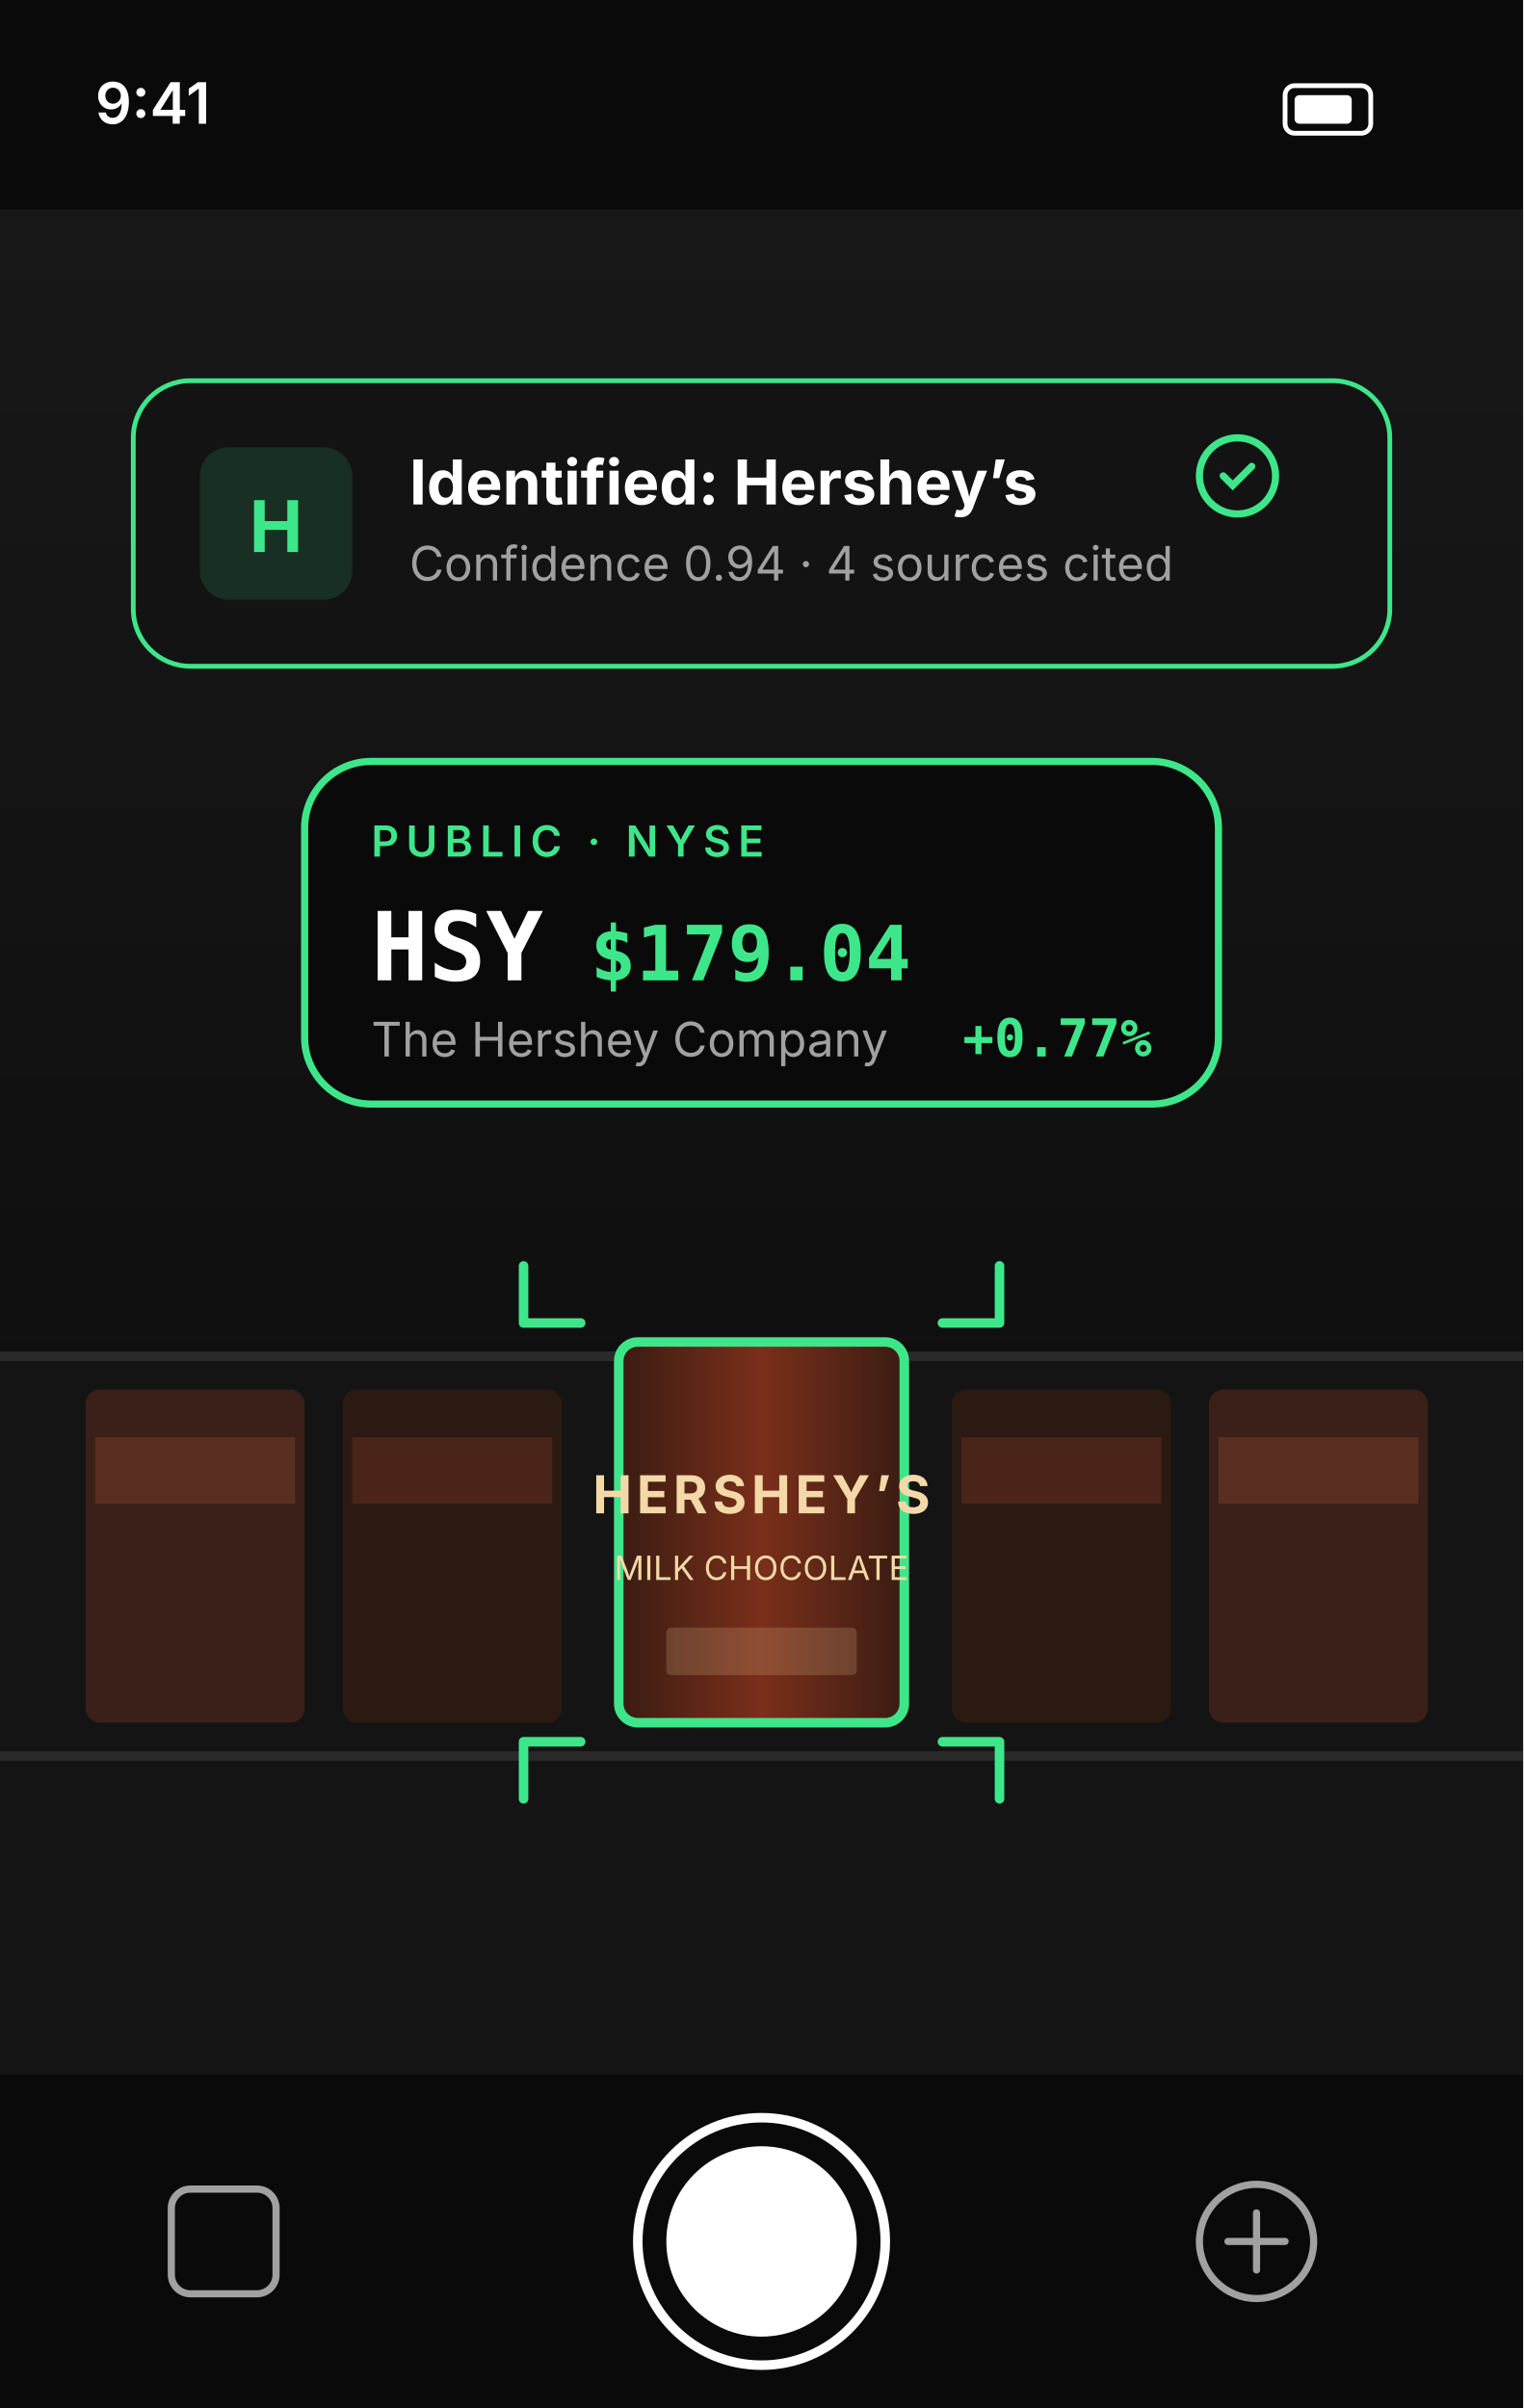
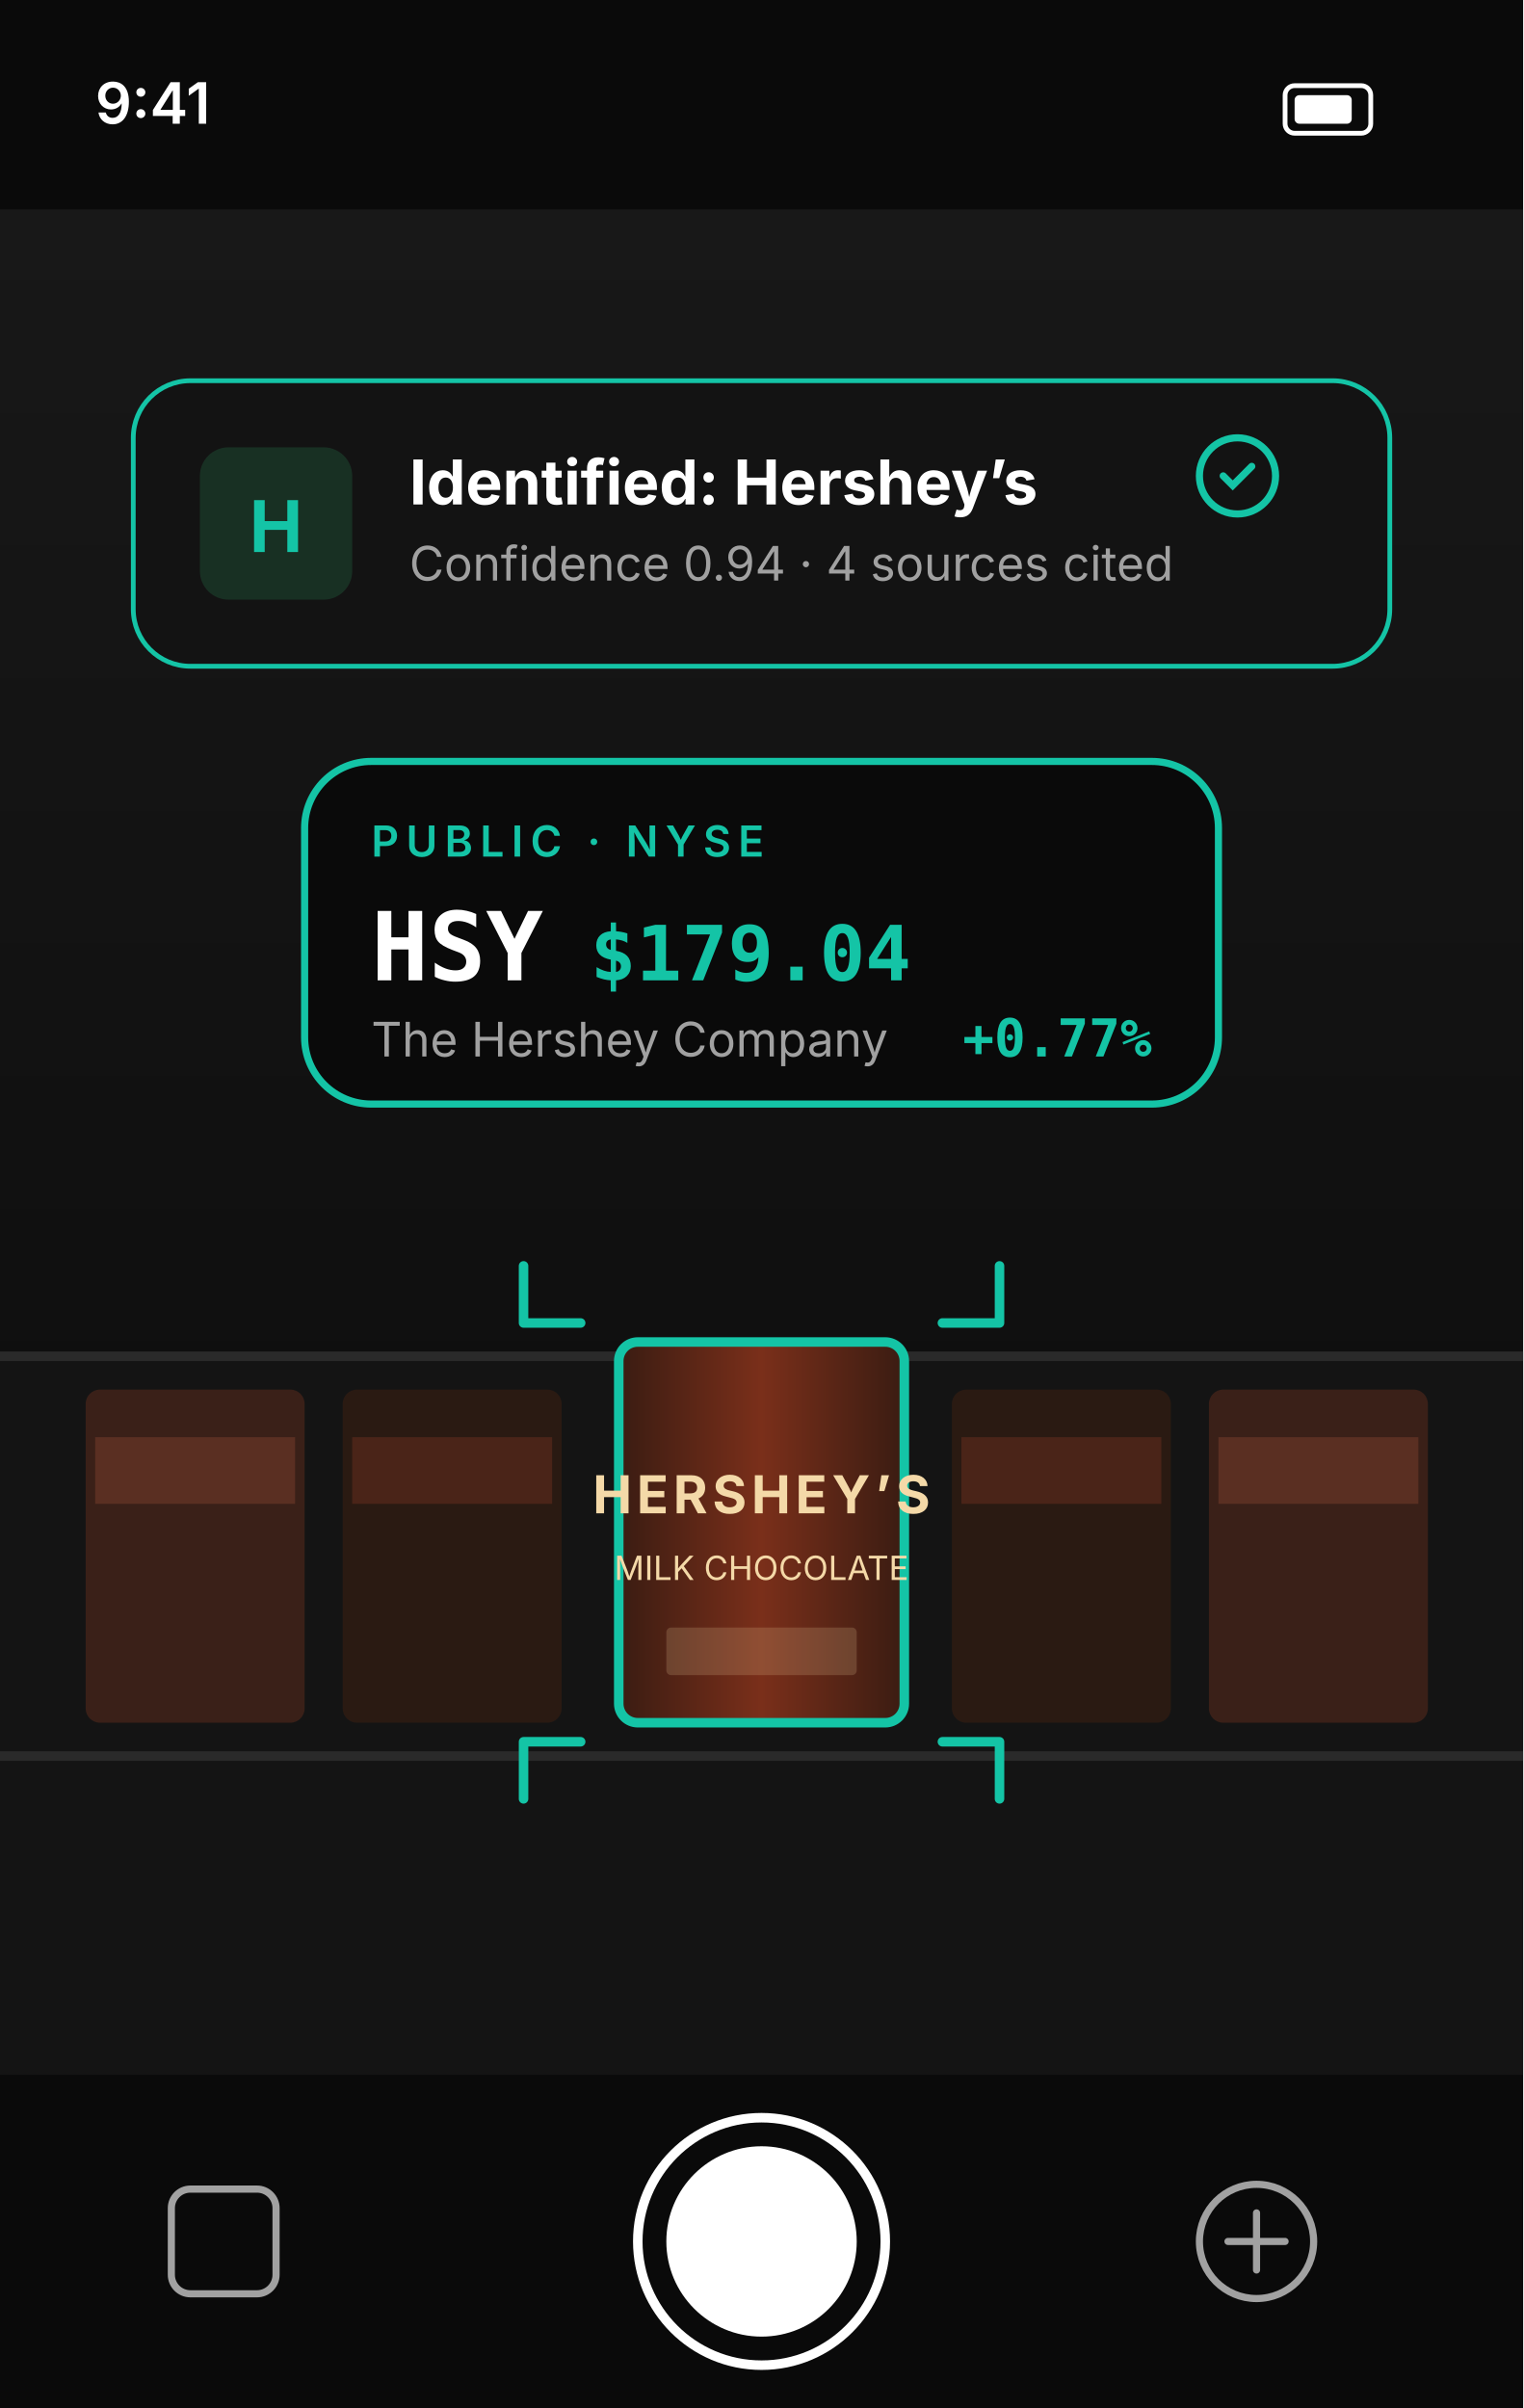
<svg xmlns="http://www.w3.org/2000/svg" viewBox="0 0 320 506" role="img" aria-label="Mapvest camera view identifying Hershey's with an HSY ticker card">
  <defs>
    <linearGradient id="camViewfinder" x1="0" y1="0" x2="0" y2="1">
      <stop offset="0%" stop-color="#181818" />
      <stop offset="100%" stop-color="#0a0a0a" />
    </linearGradient>
    <linearGradient id="hersheyWrap" x1="0" y1="0" x2="1" y2="0">
      <stop offset="0%" stop-color="#3a1c12" />
      <stop offset="50%" stop-color="#7a2f1a" />
      <stop offset="100%" stop-color="#3a1c12" />
    </linearGradient>
  </defs>
  <rect width="320" height="506" fill="#0a0a0a" />
  <g fill="#ffffff">
    <text x="20" y="26" font-family="ui-sans-serif, system-ui, -apple-system, sans-serif" font-size="12" font-weight="600">9:41</text>
    <rect x="270" y="18" width="18" height="10" rx="2" fill="none" stroke="#ffffff" stroke-width="1" />
    <rect x="272" y="20" width="12" height="6" rx="1" />
  </g>
  <rect x="0" y="44" width="320" height="392" fill="url(#camViewfinder)" />
  <rect x="0" y="284" width="320" height="152" fill="#141414" />
  <rect x="0" y="284" width="320" height="2" fill="#2a2a2a" />
  <rect x="0" y="368" width="320" height="2" fill="#2a2a2a" />
  <g>
    <rect x="18" y="292" width="46" height="70" rx="3" fill="#3a2018" />
    <rect x="20" y="302" width="42" height="14" fill="#5a2f22" />
    <rect x="72" y="292" width="46" height="70" rx="3" fill="#2a1a12" />
    <rect x="74" y="302" width="42" height="14" fill="#4a2418" />
    <g>
-       <rect x="130" y="282" width="60" height="80" rx="4" fill="url(#hersheyWrap)" stroke="#3ee68a" stroke-width="2" />
+       <rect x="130" y="282" width="60" height="80" rx="4" fill="url(#hersheyWrap)" stroke="#14c4a6" stroke-width="2" />
      <text x="160" y="318" text-anchor="middle" font-family="ui-sans-serif, system-ui, -apple-system, sans-serif" font-size="11" font-weight="700" fill="#f4d9a8" letter-spacing="1">HERSHEY’S</text>
      <text x="160" y="332" text-anchor="middle" font-family="ui-sans-serif, system-ui, -apple-system, sans-serif" font-size="7" fill="#f4d9a8">MILK CHOCOLATE</text>
      <rect x="140" y="342" width="40" height="10" rx="1" fill="#f4d9a8" opacity="0.18" />
    </g>
    <rect x="200" y="292" width="46" height="70" rx="3" fill="#2a1a12" />
    <rect x="202" y="302" width="42" height="14" fill="#4a2418" />
    <rect x="254" y="292" width="46" height="70" rx="3" fill="#3a2018" />
    <rect x="256" y="302" width="42" height="14" fill="#5a2f22" />
  </g>
-   <g stroke="#3ee68a" stroke-width="2" fill="none" stroke-linecap="round">
+   <g stroke="#14c4a6" stroke-width="2" fill="none" stroke-linecap="round">
    <path d="M 110 266 L 110 278 M 110 278 L 122 278" />
    <path d="M 210 266 L 210 278 M 210 278 L 198 278" />
    <path d="M 110 378 L 110 366 M 110 366 L 122 366" />
    <path d="M 210 378 L 210 366 M 210 366 L 198 366" />
  </g>
  <g transform="translate(28,80)">
-     <rect x="0" y="0" width="264" height="60" rx="12" fill="#131313" stroke="#3ee68a" stroke-width="1" />
+     <rect x="0" y="0" width="264" height="60" rx="12" fill="#131313" stroke="#14c4a6" stroke-width="1" />
    <g transform="translate(14,14)">
      <rect x="0" y="0" width="32" height="32" rx="6" fill="rgba(62,230,138,0.14)" />
-       <text x="16" y="22" text-anchor="middle" font-family="ui-sans-serif, system-ui, -apple-system, sans-serif" font-size="15" font-weight="700" fill="#3ee68a">H</text>
+       <text x="16" y="22" text-anchor="middle" font-family="ui-sans-serif, system-ui, -apple-system, sans-serif" font-size="15" font-weight="700" fill="#14c4a6">H</text>
    </g>
    <text x="58" y="26" font-family="ui-sans-serif, system-ui, -apple-system, sans-serif" font-size="13" font-weight="700" fill="#ffffff">Identified: Hershey’s</text>
    <text x="58" y="42" font-family="ui-sans-serif, system-ui, -apple-system, sans-serif" font-size="10" fill="#a1a1a1">Confidence 0.94 · 4 sources cited</text>
    <g transform="translate(232,20)">
-       <circle r="8" fill="none" stroke="#3ee68a" stroke-width="1.5" />
-       <path d="M -3 0 L -1 2 L 3 -2" stroke="#3ee68a" stroke-width="1.5" fill="none" stroke-linecap="round" />
+       <circle r="8" fill="none" stroke="#14c4a6" stroke-width="1.5" />
+       <path d="M -3 0 L -1 2 L 3 -2" stroke="#14c4a6" stroke-width="1.5" fill="none" stroke-linecap="round" />
    </g>
  </g>
  <g transform="translate(64,160)">
-     <rect x="0" y="0" width="192" height="72" rx="14" fill="#0a0a0a" stroke="#3ee68a" stroke-width="1.5" />
-     <text x="14" y="20" font-family="ui-sans-serif, system-ui, -apple-system, sans-serif" font-size="9" font-weight="600" fill="#3ee68a" letter-spacing="1.5">PUBLIC · NYSE</text>
+     <rect x="0" y="0" width="192" height="72" rx="14" fill="#0a0a0a" stroke="#14c4a6" stroke-width="1.5" />
+     <text x="14" y="20" font-family="ui-sans-serif, system-ui, -apple-system, sans-serif" font-size="9" font-weight="600" fill="#14c4a6" letter-spacing="1.5">PUBLIC · NYSE</text>
    <text x="14" y="46" font-family="ui-monospace, SFMono-Regular, Menlo, monospace" font-size="20" font-weight="700" fill="#ffffff">HSY</text>
-     <text x="60" y="46" font-family="ui-monospace, SFMono-Regular, Menlo, monospace" font-size="16" font-weight="700" fill="#3ee68a">$179.04</text>
+     <text x="60" y="46" font-family="ui-monospace, SFMono-Regular, Menlo, monospace" font-size="16" font-weight="700" fill="#14c4a6">$179.04</text>
    <text x="14" y="62" font-family="ui-sans-serif, system-ui, -apple-system, sans-serif" font-size="10" fill="#a1a1a1">The Hershey Company</text>
-     <text x="178" y="62" text-anchor="end" font-family="ui-monospace, SFMono-Regular, Menlo, monospace" font-size="11" font-weight="700" fill="#3ee68a">+0.77%</text>
+     <text x="178" y="62" text-anchor="end" font-family="ui-monospace, SFMono-Regular, Menlo, monospace" font-size="11" font-weight="700" fill="#14c4a6">+0.77%</text>
  </g>
  <g transform="translate(0,436)">
    <rect x="0" y="0" width="320" height="70" fill="#0a0a0a" />
    <circle cx="160" cy="35" r="26" fill="none" stroke="#ffffff" stroke-width="2" />
    <circle cx="160" cy="35" r="20" fill="#ffffff" />
    <rect x="36" y="24" width="22" height="22" rx="4" fill="none" stroke="#a1a1a1" stroke-width="1.5" />
    <path d="M 258 35 L 270 35 M 264 29 L 264 41" stroke="#a1a1a1" stroke-width="1.5" stroke-linecap="round" />
    <circle cx="264" cy="35" r="12" fill="none" stroke="#a1a1a1" stroke-width="1.5" />
  </g>
</svg>
